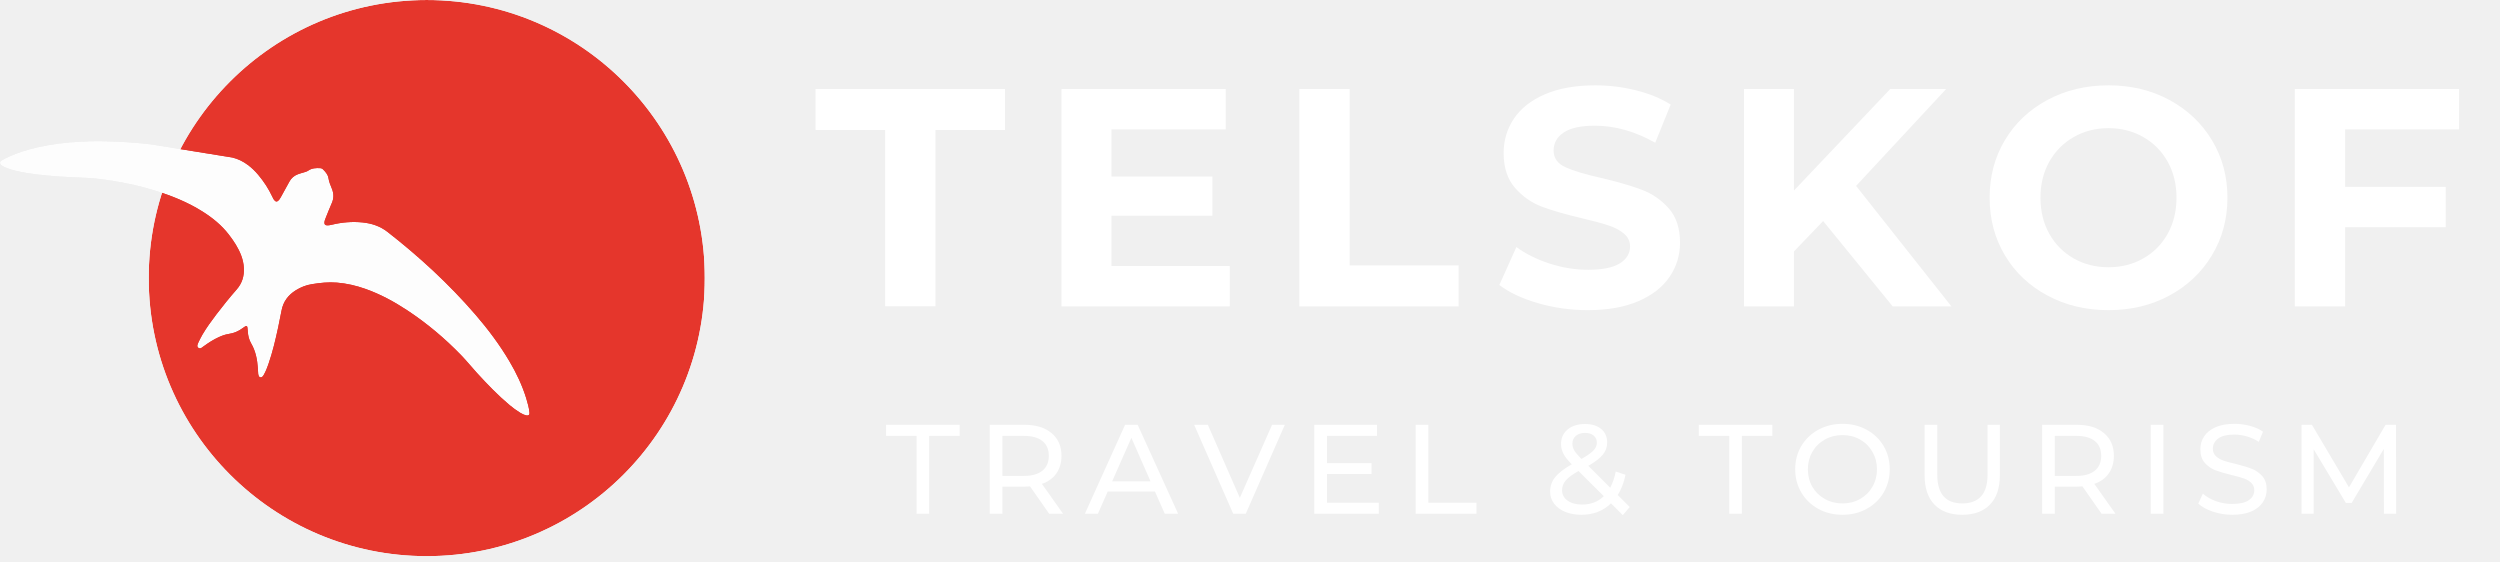
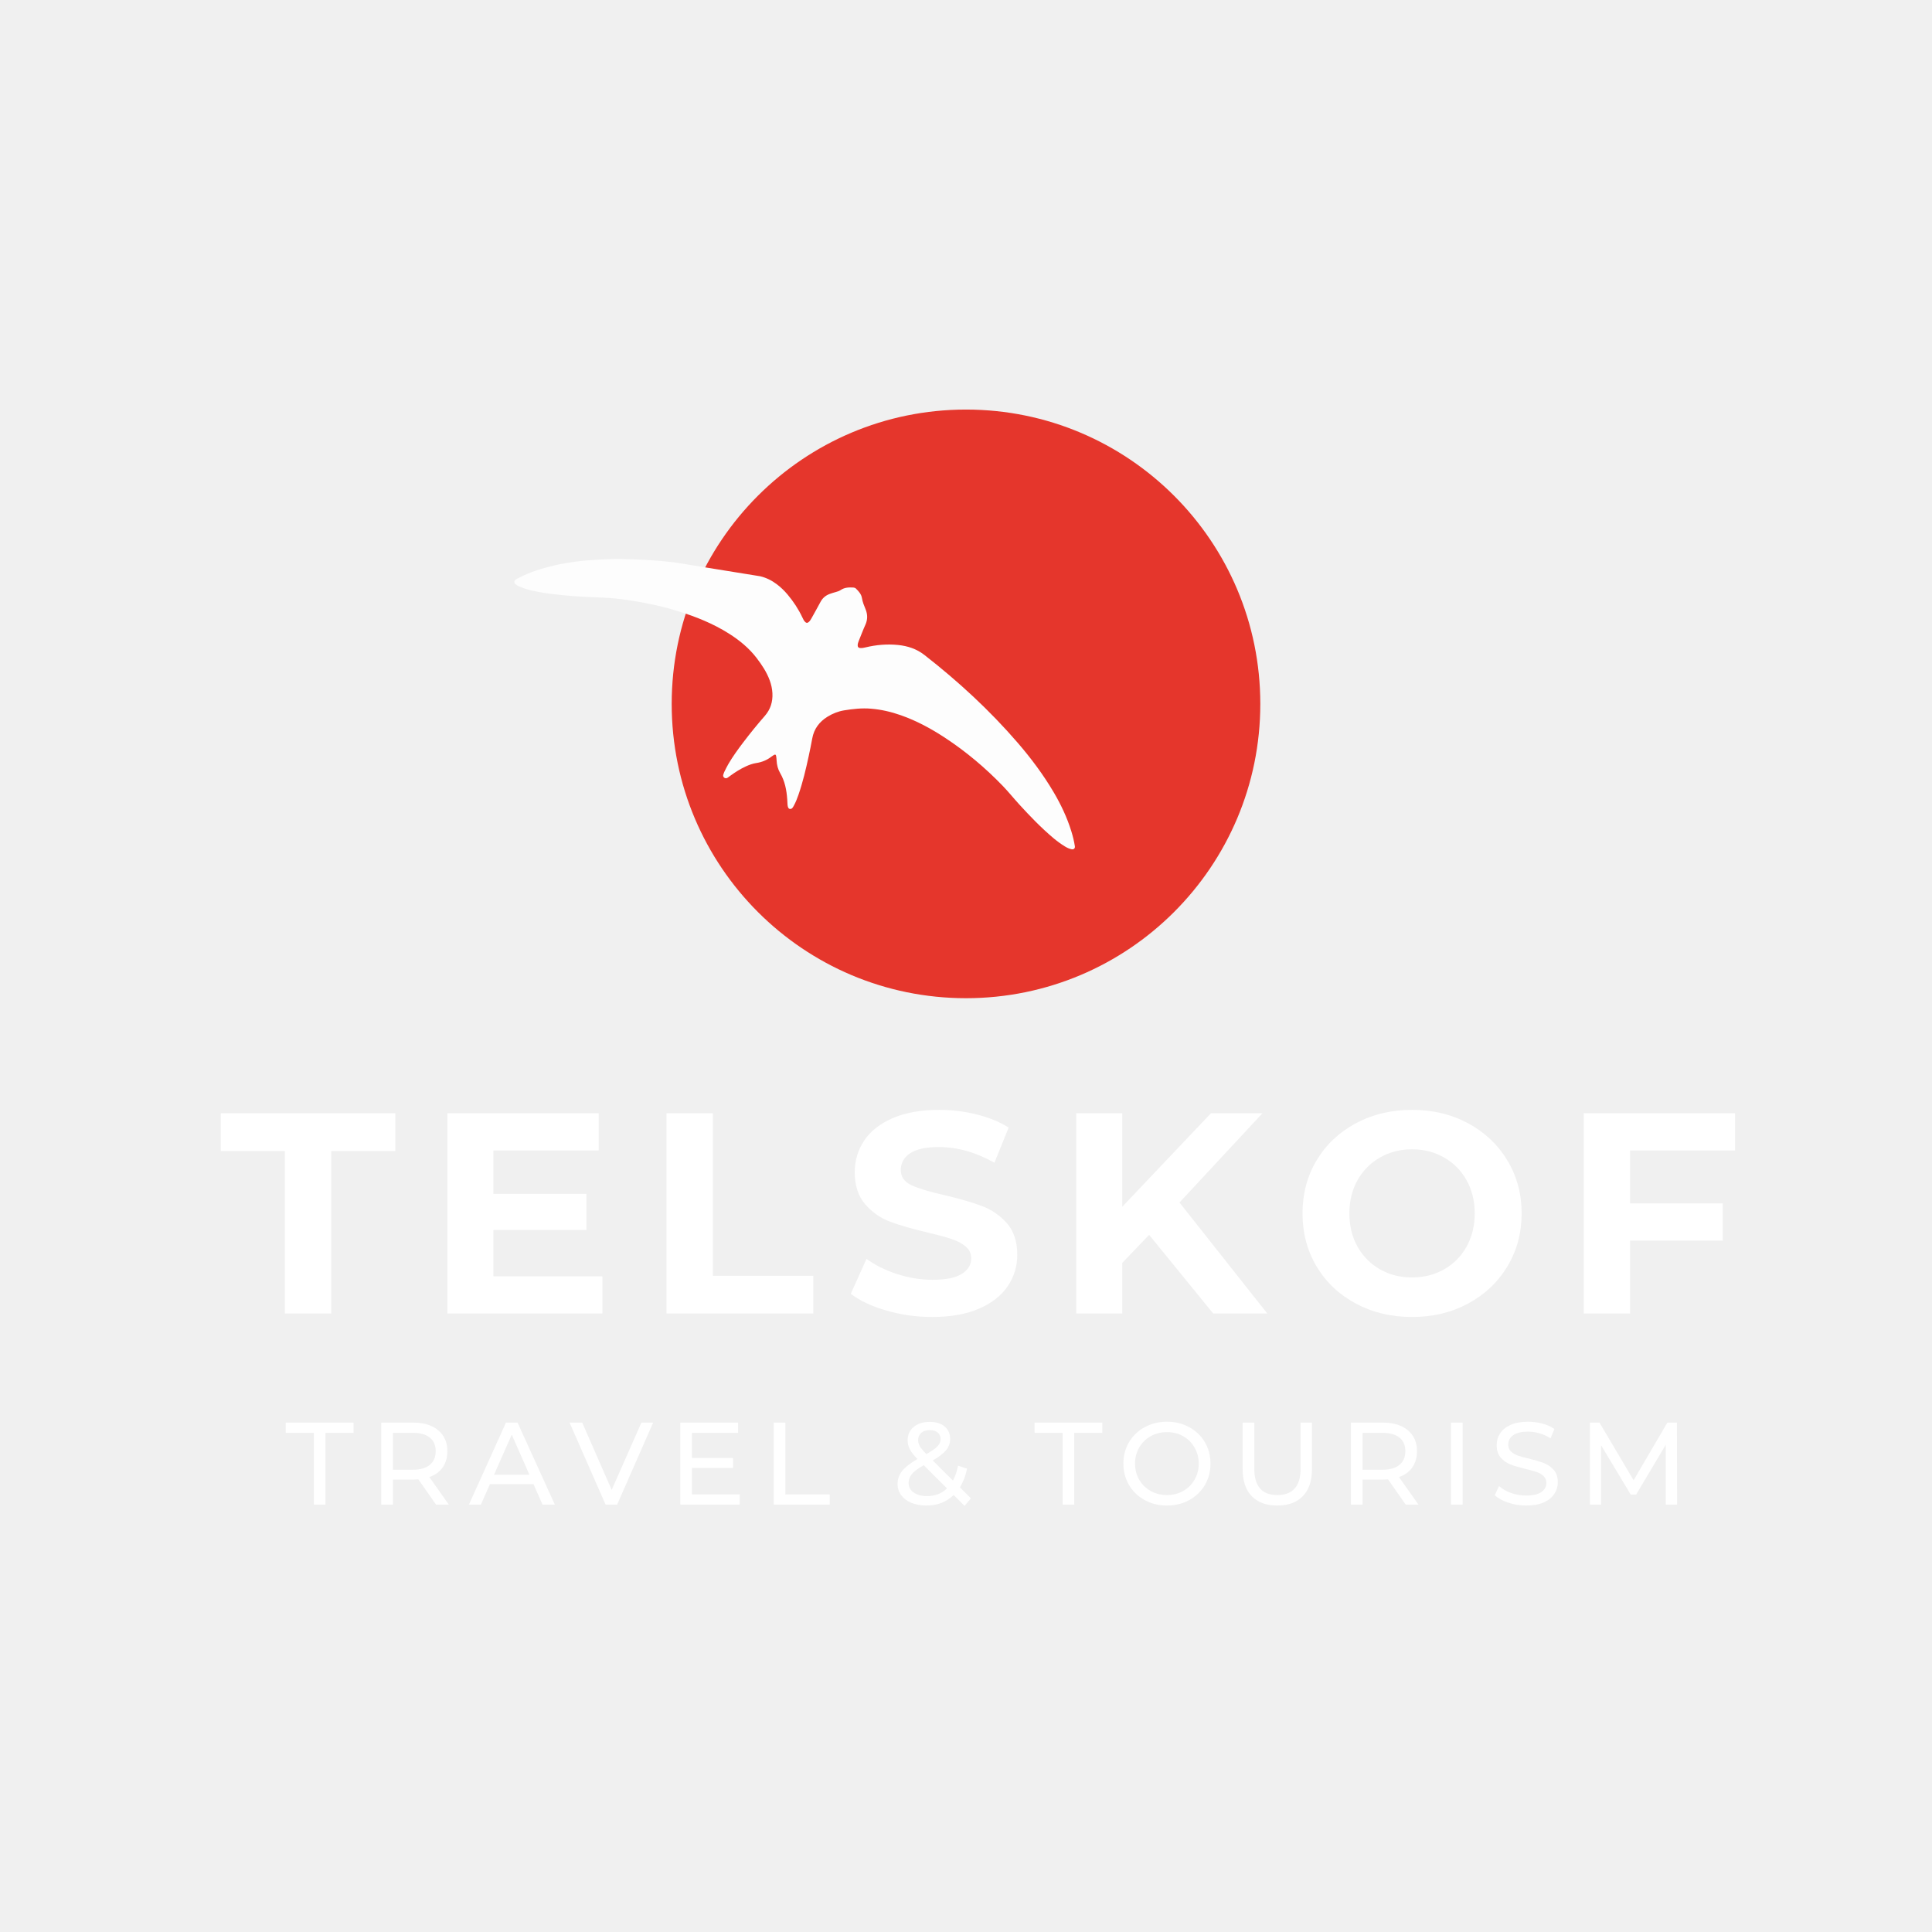
- <svg xmlns="http://www.w3.org/2000/svg" width="472" height="106" viewBox="0 0 472 106" fill="none">
-   <mask id="mask0_413_156" style="mask-type:luminance" maskUnits="userSpaceOnUse" x="27" y="0" width="107" height="106">
-     <path d="M27.76 0H133.078V105.232H27.76V0Z" fill="white" />
-   </mask>
-   <g mask="url(#mask0_413_156)">
-     <mask id="mask1_413_156" style="mask-type:luminance" maskUnits="userSpaceOnUse" x="28" y="0" width="106" height="106">
-       <path d="M28.076 52.505C28.076 81.496 51.579 105.002 80.574 105.002C109.565 105.002 133.071 81.496 133.071 52.505C133.071 23.509 109.565 0.003 80.574 0.003C51.579 0.003 28.076 23.509 28.076 52.505Z" fill="white" />
-     </mask>
-     <g mask="url(#mask1_413_156)">
-       <mask id="mask2_413_156" style="mask-type:luminance" maskUnits="userSpaceOnUse" x="27" y="-1" width="107" height="107">
-         <path d="M133.416 -0.453H27.731V105.232H133.416V-0.453Z" fill="white" />
-       </mask>
-       <g mask="url(#mask2_413_156)">
-         <mask id="mask3_413_156" style="mask-type:luminance" maskUnits="userSpaceOnUse" x="28" y="0" width="106" height="106">
-           <path d="M28.026 0H133.078V105.16H28.026V0Z" fill="white" />
-         </mask>
-         <g mask="url(#mask3_413_156)">
-           <mask id="mask4_413_156" style="mask-type:luminance" maskUnits="userSpaceOnUse" x="28" y="0" width="106" height="106">
-             <path d="M28.076 52.505C28.076 81.496 51.579 105.002 80.574 105.002C109.565 105.002 133.071 81.496 133.071 52.505C133.071 23.509 109.565 0.003 80.574 0.003C51.579 0.003 28.076 23.509 28.076 52.505Z" fill="white" />
-           </mask>
-           <g mask="url(#mask4_413_156)">
-             <path d="M328.702 -148.87H-167.555V347.387H328.702V-148.87Z" fill="#E5362C" />
+ <svg xmlns="http://www.w3.org/2000/svg" width="500" zoomAndPan="magnify" viewBox="0 0 375 375" height="500" preserveAspectRatio="xMidYMid meet" version="1.0">
+   <defs>
+     <g />
+     <clipPath id="a34ee2afa6">
+       <path d="M 130.031 79.492 L 244.633 79.492 L 244.633 194 L 130.031 194 Z M 130.031 79.492 " clip-rule="nonzero" />
+     </clipPath>
+     <clipPath id="bc07b80a83">
+       <path d="M 130.375 136.625 C 130.375 168.172 155.949 193.75 187.5 193.75 C 219.047 193.75 244.625 168.172 244.625 136.625 C 244.625 105.074 219.047 79.496 187.5 79.496 C 155.949 79.496 130.375 105.074 130.375 136.625 " clip-rule="nonzero" />
+     </clipPath>
+     <clipPath id="e881c5d07a">
+       <path d="M 0.32 0.492 L 114.633 0.492 L 114.633 114.922 L 0.32 114.922 Z M 0.32 0.492 " clip-rule="nonzero" />
+     </clipPath>
+     <clipPath id="f8e7dbb135">
+       <path d="M 0.375 57.625 C 0.375 89.172 25.949 114.75 57.5 114.75 C 89.047 114.75 114.625 89.172 114.625 57.625 C 114.625 26.074 89.047 0.496 57.5 0.496 C 25.949 0.496 0.375 26.074 0.375 57.625 " clip-rule="nonzero" />
+     </clipPath>
+     <clipPath id="d1e664bf66">
+       <rect x="0" width="115" y="0" height="115" />
+     </clipPath>
+     <clipPath id="a13e47f033">
+       <path d="M 99.824 108.363 L 208.652 108.363 L 208.652 165 L 99.824 165 Z M 99.824 108.363 " clip-rule="nonzero" />
+     </clipPath>
+     <clipPath id="4d7a3761c0">
+       <path d="M 130.75 109.137 C 127.344 108.73 123.922 108.562 120.492 108.5 C 119.086 108.473 117.68 108.551 116.27 108.613 C 113.363 108.75 110.48 109.102 107.633 109.742 C 105.27 110.277 102.969 111.004 100.805 112.105 C 100.562 112.23 100.312 112.352 100.086 112.508 C 99.762 112.723 99.738 113.109 100.035 113.363 C 100.238 113.543 100.477 113.695 100.727 113.805 C 101.172 114 101.629 114.172 102.098 114.316 C 103.566 114.754 105.074 115.012 106.594 115.219 C 109.656 115.633 112.742 115.84 115.836 115.945 C 117.457 116.004 119.074 116.102 120.684 116.312 C 123.723 116.699 126.727 117.27 129.684 118.059 C 130.211 118.199 131.383 118.57 131.465 118.59 C 131.523 118.602 131.582 118.625 131.637 118.641 C 135.074 119.695 138.383 121.027 141.434 122.949 C 143.496 124.246 145.367 125.77 146.855 127.711 C 147.879 129.047 148.809 130.449 149.398 132.047 C 149.695 132.859 149.883 133.688 149.926 134.551 C 150.012 136.219 149.555 137.691 148.449 138.957 C 146.996 140.613 145.609 142.328 144.273 144.086 C 143.254 145.426 142.266 146.785 141.41 148.238 C 141.117 148.738 140.863 149.266 140.605 149.785 C 140.512 149.977 140.445 150.184 140.383 150.387 C 140.316 150.613 140.395 150.816 140.582 150.953 C 140.77 151.09 140.992 151.09 141.188 150.977 C 141.375 150.867 141.535 150.727 141.711 150.602 C 142.676 149.898 143.684 149.254 144.77 148.758 C 145.41 148.461 146.07 148.219 146.77 148.109 C 147.852 147.949 148.832 147.555 149.699 146.887 C 149.848 146.773 150 146.672 150.156 146.574 C 150.457 146.387 150.609 146.449 150.656 146.789 C 150.699 147.059 150.727 147.336 150.738 147.605 C 150.781 148.477 150.992 149.309 151.43 150.059 C 152.352 151.633 152.676 153.363 152.801 155.148 C 152.828 155.516 152.828 155.883 152.863 156.25 C 152.879 156.426 152.926 156.609 153 156.773 C 153.125 157.047 153.469 157.098 153.699 156.914 C 153.875 156.773 153.973 156.582 154.074 156.395 C 154.441 155.723 154.727 155.016 154.973 154.289 C 155.828 151.828 156.422 149.297 156.969 146.758 C 157.215 145.621 157.445 144.48 157.656 143.34 C 157.992 141.473 159.027 140.102 160.613 139.117 C 161.609 138.5 162.699 138.066 163.852 137.879 C 165.57 137.598 167.305 137.406 169.059 137.555 C 171.059 137.719 172.984 138.168 174.867 138.832 C 177.918 139.906 180.738 141.434 183.43 143.203 C 187.508 145.887 191.23 149.012 194.617 152.523 C 195.723 153.668 196.719 154.914 197.793 156.09 C 199.918 158.418 202.102 160.691 204.523 162.723 C 205.203 163.289 205.922 163.816 206.68 164.281 C 207.098 164.539 207.539 164.75 208.023 164.844 C 208.406 164.918 208.695 164.652 208.633 164.262 C 208.48 163.266 208.234 162.285 207.934 161.316 C 207.105 158.645 205.914 156.137 204.492 153.73 C 202.48 150.324 200.117 147.168 197.535 144.172 C 192.098 137.871 186.008 132.262 179.449 127.145 C 177.918 125.945 176.18 125.379 174.293 125.188 C 172.172 124.977 170.074 125.156 168.008 125.656 C 167.652 125.742 167.289 125.816 166.922 125.777 C 166.633 125.746 166.484 125.582 166.477 125.297 C 166.469 124.984 166.562 124.699 166.68 124.41 C 167.113 123.363 167.5 122.297 167.969 121.27 C 168.43 120.254 168.418 119.262 168.004 118.25 C 167.715 117.543 167.422 116.848 167.301 116.074 C 167.18 115.324 166.668 114.766 166.141 114.246 C 166.008 114.113 165.828 114.055 165.641 114.039 C 164.777 113.992 163.922 114.012 163.168 114.531 C 162.887 114.723 162.562 114.816 162.238 114.91 C 161.828 115.027 161.41 115.141 161.016 115.293 C 160.242 115.586 159.656 116.086 159.262 116.828 C 158.688 117.91 158.082 118.977 157.492 120.043 C 157.324 120.344 157.152 120.625 156.859 120.816 C 156.68 120.93 156.516 120.91 156.355 120.785 C 156.055 120.547 155.91 120.203 155.754 119.871 C 154.992 118.254 154.023 116.773 152.875 115.406 C 152.242 114.656 151.539 113.973 150.758 113.387 C 149.789 112.66 148.738 112.137 147.555 111.852 " clip-rule="nonzero" />
+     </clipPath>
+     <clipPath id="86f879ec3a">
+       <path d="M 0.824 0.363 L 109.652 0.363 L 109.652 57 L 0.824 57 Z M 0.824 0.363 " clip-rule="nonzero" />
+     </clipPath>
+     <clipPath id="d1566d809e">
+       <path d="M 31.75 1.137 C 28.344 0.73 24.922 0.562 21.492 0.5 C 20.086 0.473 18.68 0.551 17.27 0.613 C 14.363 0.75 11.48 1.102 8.633 1.742 C 6.27 2.277 3.969 3.004 1.805 4.105 C 1.562 4.23 1.312 4.352 1.086 4.508 C 0.762 4.723 0.738 5.109 1.035 5.363 C 1.238 5.543 1.477 5.695 1.727 5.805 C 2.172 6 2.629 6.172 3.098 6.316 C 4.566 6.754 6.074 7.012 7.594 7.219 C 10.656 7.633 13.742 7.84 16.836 7.945 C 18.457 8.004 20.074 8.102 21.684 8.312 C 24.723 8.699 27.727 9.27 30.684 10.059 C 31.211 10.199 32.383 10.57 32.465 10.59 C 32.523 10.602 32.582 10.625 32.637 10.641 C 36.074 11.695 39.383 13.027 42.434 14.949 C 44.496 16.246 46.367 17.77 47.855 19.711 C 48.879 21.047 49.809 22.449 50.398 24.047 C 50.695 24.859 50.883 25.688 50.926 26.551 C 51.012 28.219 50.555 29.691 49.449 30.957 C 47.996 32.613 46.609 34.328 45.273 36.086 C 44.254 37.426 43.266 38.785 42.41 40.238 C 42.117 40.738 41.863 41.266 41.605 41.785 C 41.512 41.977 41.445 42.184 41.383 42.387 C 41.316 42.613 41.395 42.816 41.582 42.953 C 41.77 43.09 41.992 43.09 42.188 42.977 C 42.375 42.867 42.535 42.727 42.711 42.602 C 43.676 41.898 44.684 41.254 45.77 40.758 C 46.41 40.461 47.07 40.219 47.77 40.109 C 48.852 39.949 49.832 39.555 50.699 38.887 C 50.848 38.773 51 38.672 51.156 38.574 C 51.457 38.387 51.609 38.449 51.656 38.789 C 51.699 39.059 51.727 39.336 51.738 39.605 C 51.781 40.477 51.992 41.309 52.43 42.059 C 53.352 43.633 53.676 45.363 53.801 47.148 C 53.828 47.516 53.828 47.883 53.863 48.25 C 53.879 48.426 53.926 48.609 54 48.773 C 54.125 49.047 54.469 49.098 54.699 48.914 C 54.875 48.773 54.973 48.582 55.074 48.395 C 55.441 47.723 55.727 47.016 55.973 46.289 C 56.828 43.828 57.422 41.297 57.969 38.758 C 58.215 37.621 58.445 36.48 58.656 35.34 C 58.992 33.473 60.027 32.102 61.613 31.117 C 62.609 30.5 63.699 30.066 64.852 29.879 C 66.57 29.598 68.305 29.406 70.059 29.555 C 72.059 29.719 73.984 30.168 75.867 30.832 C 78.918 31.906 81.738 33.434 84.43 35.203 C 88.508 37.887 92.23 41.012 95.617 44.523 C 96.723 45.668 97.719 46.914 98.793 48.09 C 100.918 50.418 103.102 52.691 105.523 54.723 C 106.203 55.289 106.922 55.816 107.68 56.281 C 108.098 56.539 108.539 56.75 109.023 56.844 C 109.406 56.918 109.695 56.652 109.633 56.262 C 109.48 55.266 109.234 54.285 108.934 53.316 C 108.105 50.645 106.914 48.137 105.492 45.73 C 103.48 42.324 101.117 39.168 98.535 36.172 C 93.098 29.871 87.008 24.262 80.449 19.145 C 78.918 17.945 77.18 17.379 75.293 17.188 C 73.172 16.977 71.074 17.156 69.008 17.656 C 68.652 17.742 68.289 17.816 67.922 17.777 C 67.633 17.746 67.484 17.582 67.477 17.297 C 67.469 16.984 67.562 16.699 67.68 16.41 C 68.113 15.363 68.5 14.297 68.969 13.27 C 69.43 12.254 69.418 11.262 69.004 10.25 C 68.715 9.543 68.422 8.848 68.301 8.074 C 68.18 7.324 67.668 6.766 67.141 6.246 C 67.008 6.113 66.828 6.055 66.641 6.039 C 65.777 5.992 64.922 6.012 64.168 6.531 C 63.887 6.723 63.562 6.816 63.238 6.91 C 62.828 7.027 62.41 7.141 62.016 7.293 C 61.242 7.586 60.656 8.086 60.262 8.828 C 59.688 9.91 59.082 10.977 58.492 12.043 C 58.324 12.344 58.152 12.625 57.859 12.816 C 57.68 12.93 57.516 12.91 57.355 12.785 C 57.055 12.547 56.91 12.203 56.754 11.871 C 55.992 10.254 55.023 8.773 53.875 7.406 C 53.242 6.656 52.539 5.973 51.758 5.387 C 50.789 4.66 49.738 4.137 48.555 3.852 " clip-rule="nonzero" />
+     </clipPath>
+     <clipPath id="9b6232125f">
+       <rect x="0" width="110" y="0" height="57" />
+     </clipPath>
+     <clipPath id="342ccca973">
+       <path d="M 0.48 15 L 35 15 L 35 54 L 0.48 54 Z M 0.48 15 " clip-rule="nonzero" />
+     </clipPath>
+     <clipPath id="a30c4c23c5">
+       <rect x="0" width="302" y="0" height="98" />
+     </clipPath>
+   </defs>
+   <g clip-path="url(#a34ee2afa6)">
+     <g clip-path="url(#bc07b80a83)">
+       <g transform="matrix(1, 0, 0, 1, 130, 79)">
+         <g clip-path="url(#d1e664bf66)">
+           <g clip-path="url(#e881c5d07a)">
+             <g clip-path="url(#f8e7dbb135)">
+               <rect x="-212.5" width="540" fill="#e5362c" height="540" y="-161.5" fill-opacity="1" />
+             </g>
          </g>
        </g>
      </g>
    </g>
  </g>
-   <mask id="mask5_413_156" style="mask-type:luminance" maskUnits="userSpaceOnUse" x="0" y="26" width="101" height="53">
-     <path d="M0 26.532H100.012V78.581H0V26.532Z" fill="white" />
-   </mask>
-   <g mask="url(#mask5_413_156)">
-     <mask id="mask6_413_156" style="mask-type:luminance" maskUnits="userSpaceOnUse" x="0" y="26" width="101" height="53">
-       <path d="M28.421 27.243C25.29 26.87 22.145 26.715 18.994 26.658C17.701 26.633 16.409 26.705 15.113 26.762C12.442 26.888 9.793 27.211 7.176 27.8C5.004 28.291 2.89 28.959 0.901 29.971C0.678 30.086 0.449 30.198 0.24 30.341C-0.057 30.539 -0.079 30.894 0.194 31.127C0.38 31.292 0.599 31.433 0.829 31.533C1.238 31.712 1.658 31.87 2.089 32.003C3.439 32.405 4.825 32.642 6.221 32.833C9.036 33.213 11.871 33.403 14.715 33.5C16.204 33.554 17.691 33.644 19.17 33.838C21.962 34.193 24.723 34.717 27.441 35.442C27.925 35.572 29.002 35.913 29.078 35.931C29.131 35.941 29.185 35.963 29.235 35.977C32.395 36.946 35.435 38.17 38.239 39.937C40.134 41.129 41.854 42.529 43.221 44.313C44.162 45.54 45.016 46.829 45.558 48.297C45.831 49.044 46.004 49.805 46.043 50.599C46.122 52.131 45.702 53.485 44.686 54.648C43.351 56.17 42.076 57.746 40.849 59.361C39.911 60.593 39.003 61.842 38.217 63.177C37.948 63.637 37.715 64.121 37.478 64.599C37.392 64.775 37.331 64.965 37.273 65.152C37.212 65.36 37.284 65.546 37.456 65.672C37.628 65.798 37.833 65.798 38.013 65.694C38.185 65.593 38.332 65.464 38.494 65.349C39.38 64.703 40.306 64.111 41.304 63.655C41.893 63.382 42.5 63.159 43.142 63.059C44.137 62.912 45.038 62.549 45.835 61.935C45.971 61.831 46.111 61.738 46.255 61.648C46.531 61.476 46.671 61.533 46.714 61.845C46.754 62.093 46.779 62.348 46.79 62.596C46.829 63.396 47.023 64.161 47.425 64.85C48.272 66.297 48.57 67.887 48.685 69.528C48.71 69.865 48.71 70.203 48.742 70.54C48.757 70.701 48.8 70.87 48.868 71.021C48.983 71.272 49.299 71.319 49.511 71.15C49.672 71.021 49.762 70.845 49.855 70.673C50.193 70.055 50.455 69.406 50.681 68.738C51.467 66.476 52.013 64.15 52.515 61.817C52.742 60.772 52.953 59.724 53.147 58.676C53.456 56.96 54.407 55.7 55.865 54.795C56.78 54.228 57.782 53.829 58.841 53.657C60.42 53.399 62.014 53.223 63.626 53.359C65.464 53.51 67.234 53.923 68.964 54.533C71.768 55.52 74.359 56.924 76.833 58.55C80.581 61.016 84.002 63.888 87.114 67.115C88.13 68.167 89.045 69.312 90.033 70.393C91.986 72.532 93.992 74.622 96.218 76.488C96.843 77.009 97.503 77.493 98.199 77.921C98.584 78.157 98.989 78.351 99.434 78.438C99.786 78.506 100.052 78.262 99.994 77.903C99.854 76.987 99.628 76.086 99.352 75.196C98.591 72.74 97.496 70.436 96.189 68.225C94.34 65.094 92.168 62.194 89.796 59.44C84.799 53.65 79.202 48.495 73.175 43.792C71.768 42.69 70.17 42.17 68.436 41.994C66.487 41.8 64.559 41.965 62.66 42.425C62.334 42.504 62 42.572 61.662 42.536C61.397 42.507 61.26 42.356 61.253 42.094C61.246 41.807 61.332 41.545 61.44 41.279C61.838 40.317 62.194 39.337 62.624 38.393C63.048 37.46 63.037 36.548 62.657 35.618C62.391 34.968 62.122 34.329 62.011 33.619C61.899 32.929 61.429 32.416 60.944 31.939C60.822 31.817 60.657 31.763 60.485 31.748C59.691 31.705 58.905 31.723 58.212 32.201C57.954 32.377 57.656 32.463 57.358 32.549C56.981 32.657 56.597 32.761 56.234 32.901C55.524 33.17 54.985 33.629 54.623 34.312C54.095 35.306 53.538 36.286 52.996 37.266C52.842 37.542 52.684 37.801 52.415 37.977C52.25 38.081 52.099 38.063 51.952 37.948C51.675 37.729 51.543 37.413 51.399 37.108C50.699 35.622 49.809 34.261 48.753 33.005C48.172 32.316 47.526 31.687 46.808 31.149C45.917 30.481 44.952 30 43.864 29.738" fill="white" />
-     </mask>
-     <g mask="url(#mask6_413_156)">
-       <mask id="mask7_413_156" style="mask-type:luminance" maskUnits="userSpaceOnUse" x="-1" y="26" width="102" height="53">
-         <path d="M100.332 26.198H-0.757V78.581H100.332V26.198Z" fill="white" />
-       </mask>
-       <g mask="url(#mask7_413_156)">
-         <mask id="mask8_413_156" style="mask-type:luminance" maskUnits="userSpaceOnUse" x="0" y="26" width="101" height="53">
-           <path d="M0 26.532H100.012V78.581H0V26.532Z" fill="white" />
-         </mask>
-         <g mask="url(#mask8_413_156)">
-           <mask id="mask9_413_156" style="mask-type:luminance" maskUnits="userSpaceOnUse" x="0" y="26" width="101" height="53">
-             <path d="M28.421 27.243C25.29 26.87 22.145 26.715 18.994 26.658C17.701 26.633 16.409 26.705 15.113 26.762C12.442 26.888 9.793 27.211 7.176 27.8C5.004 28.291 2.89 28.959 0.901 29.971C0.678 30.086 0.449 30.198 0.24 30.341C-0.057 30.539 -0.079 30.894 0.194 31.127C0.38 31.292 0.599 31.433 0.829 31.533C1.238 31.712 1.658 31.87 2.089 32.003C3.439 32.405 4.825 32.642 6.221 32.833C9.036 33.213 11.871 33.403 14.715 33.5C16.204 33.554 17.691 33.644 19.17 33.838C21.962 34.193 24.723 34.717 27.441 35.442C27.925 35.572 29.002 35.913 29.078 35.931C29.131 35.941 29.185 35.963 29.235 35.977C32.395 36.946 35.435 38.17 38.239 39.937C40.134 41.129 41.854 42.529 43.221 44.313C44.162 45.54 45.016 46.829 45.558 48.297C45.831 49.044 46.004 49.805 46.043 50.599C46.122 52.131 45.702 53.485 44.686 54.648C43.351 56.17 42.076 57.746 40.849 59.361C39.911 60.593 39.003 61.842 38.217 63.177C37.948 63.637 37.715 64.121 37.478 64.599C37.392 64.775 37.331 64.965 37.273 65.152C37.212 65.36 37.284 65.546 37.456 65.672C37.628 65.798 37.833 65.798 38.013 65.694C38.185 65.593 38.332 65.464 38.494 65.349C39.38 64.703 40.306 64.111 41.304 63.655C41.893 63.382 42.5 63.159 43.142 63.059C44.137 62.912 45.038 62.549 45.835 61.935C45.971 61.831 46.111 61.738 46.255 61.648C46.531 61.476 46.671 61.533 46.714 61.845C46.754 62.093 46.779 62.348 46.79 62.596C46.829 63.396 47.023 64.161 47.425 64.85C48.272 66.297 48.57 67.887 48.685 69.528C48.71 69.865 48.71 70.203 48.742 70.54C48.757 70.701 48.8 70.87 48.868 71.021C48.983 71.272 49.299 71.319 49.511 71.15C49.672 71.021 49.762 70.845 49.855 70.673C50.193 70.055 50.455 69.406 50.681 68.738C51.467 66.476 52.013 64.15 52.515 61.817C52.742 60.772 52.953 59.724 53.147 58.676C53.456 56.96 54.407 55.7 55.865 54.795C56.78 54.228 57.782 53.829 58.841 53.657C60.42 53.399 62.014 53.223 63.626 53.359C65.464 53.51 67.234 53.923 68.964 54.533C71.768 55.52 74.359 56.924 76.833 58.55C80.581 61.016 84.002 63.888 87.114 67.115C88.13 68.167 89.045 69.312 90.033 70.393C91.986 72.532 93.992 74.622 96.218 76.488C96.843 77.009 97.503 77.493 98.199 77.921C98.584 78.157 98.989 78.351 99.434 78.438C99.786 78.506 100.052 78.262 99.994 77.903C99.854 76.987 99.628 76.086 99.352 75.196C98.591 72.74 97.496 70.436 96.189 68.225C94.34 65.094 92.168 62.194 89.796 59.44C84.799 53.65 79.202 48.495 73.175 43.792C71.768 42.69 70.17 42.17 68.436 41.994C66.487 41.8 64.559 41.965 62.66 42.425C62.334 42.504 62 42.572 61.662 42.536C61.397 42.507 61.26 42.356 61.253 42.094C61.246 41.807 61.332 41.545 61.44 41.279C61.838 40.317 62.194 39.337 62.624 38.393C63.048 37.46 63.037 36.548 62.657 35.618C62.391 34.968 62.122 34.329 62.011 33.619C61.899 32.929 61.429 32.416 60.944 31.939C60.822 31.817 60.657 31.763 60.485 31.748C59.691 31.705 58.905 31.723 58.212 32.201C57.954 32.377 57.656 32.463 57.358 32.549C56.981 32.657 56.597 32.761 56.234 32.901C55.524 33.17 54.985 33.629 54.623 34.312C54.095 35.306 53.538 36.286 52.996 37.266C52.842 37.542 52.684 37.801 52.415 37.977C52.25 38.081 52.099 38.063 51.952 37.948C51.675 37.729 51.543 37.413 51.399 37.108C50.699 35.622 49.809 34.261 48.753 33.005C48.172 32.316 47.526 31.687 46.808 31.149C45.917 30.481 44.952 30 43.864 29.738" fill="white" />
-           </mask>
-           <g mask="url(#mask9_413_156)">
-             <path d="M328.702 -148.87H-167.555V347.386H328.702V-148.87Z" fill="#FDFDFD" />
+   <g clip-path="url(#a13e47f033)">
+     <g clip-path="url(#4d7a3761c0)">
+       <g transform="matrix(1, 0, 0, 1, 99, 108)">
+         <g clip-path="url(#9b6232125f)">
+           <g clip-path="url(#86f879ec3a)">
+             <g clip-path="url(#d1566d809e)">
+               <rect x="-181.5" width="540" fill="#fdfdfd" height="540" y="-190.5" fill-opacity="1" />
+             </g>
          </g>
        </g>
      </g>
    </g>
  </g>
-   <mask id="mask10_413_156" style="mask-type:luminance" maskUnits="userSpaceOnUse" x="153" y="0" width="319" height="105">
-     <path d="M471.901 0.886H153.078V104.345H471.901V0.886Z" fill="white" />
-   </mask>
-   <g mask="url(#mask10_413_156)">
-     <mask id="mask11_413_156" style="mask-type:luminance" maskUnits="userSpaceOnUse" x="153" y="16" width="38" height="42">
-       <path d="M153.585 16.722H190.028V57.895H153.585V16.722Z" fill="white" />
-     </mask>
-     <g mask="url(#mask11_413_156)">
-       <path d="M167.109 24.541H153.978V16.805H189.74V24.541H176.61V57.846H167.109V24.541Z" fill="white" />
+   <g transform="matrix(1, 0, 0, 1, 42, 201)">
+     <g clip-path="url(#a30c4c23c5)">
+       <g clip-path="url(#342ccca973)">
+         <g fill="#ffffff" fill-opacity="1">
+           <g transform="translate(0.633875, 53.95361)">
+             <g>
+               <path d="M 12.656 -31.547 L 0.219 -31.547 L 0.219 -38.875 L 34.094 -38.875 L 34.094 -31.547 L 21.656 -31.547 L 21.656 0 L 12.656 0 Z M 12.656 -31.547 " />
+             </g>
+           </g>
+         </g>
+       </g>
+       <g fill="#ffffff" fill-opacity="1">
+         <g transform="translate(40.2263, 53.95361)">
+           <g>
+             <path d="M 34.703 -7.219 L 34.703 0 L 4.609 0 L 4.609 -38.875 L 33.984 -38.875 L 33.984 -31.656 L 13.547 -31.656 L 13.547 -23.219 L 31.594 -23.219 L 31.594 -16.219 L 13.547 -16.219 L 13.547 -7.219 Z M 34.703 -7.219 " />
+           </g>
+         </g>
+       </g>
+       <g fill="#ffffff" fill-opacity="1">
+         <g transform="translate(82.76175, 53.95361)">
+           <g>
+             <path d="M 4.609 -38.875 L 13.609 -38.875 L 13.609 -7.328 L 33.094 -7.328 L 33.094 0 L 4.609 0 Z M 4.609 -38.875 " />
+           </g>
+         </g>
+       </g>
+       <g fill="#ffffff" fill-opacity="1">
+         <g transform="translate(121.5768, 53.95361)">
+           <g>
+             <path d="M 17.375 0.672 C 14.301 0.672 11.332 0.254 8.469 -0.578 C 5.602 -1.41 3.301 -2.492 1.562 -3.828 L 4.609 -10.609 C 6.273 -9.391 8.254 -8.406 10.547 -7.656 C 12.848 -6.914 15.145 -6.547 17.438 -6.547 C 19.988 -6.547 21.875 -6.926 23.094 -7.688 C 24.32 -8.445 24.938 -9.457 24.938 -10.719 C 24.938 -11.645 24.57 -12.41 23.844 -13.016 C 23.125 -13.629 22.195 -14.117 21.062 -14.484 C 19.938 -14.859 18.414 -15.27 16.5 -15.719 C 13.531 -16.414 11.102 -17.113 9.219 -17.812 C 7.332 -18.52 5.711 -19.648 4.359 -21.203 C 3.004 -22.766 2.328 -24.844 2.328 -27.438 C 2.328 -29.688 2.938 -31.727 4.156 -33.562 C 5.383 -35.395 7.227 -36.848 9.688 -37.922 C 12.156 -38.992 15.164 -39.531 18.719 -39.531 C 21.195 -39.531 23.617 -39.234 25.984 -38.641 C 28.359 -38.055 30.43 -37.207 32.203 -36.094 L 29.438 -29.266 C 25.844 -31.297 22.25 -32.312 18.656 -32.312 C 16.133 -32.312 14.27 -31.906 13.062 -31.094 C 11.863 -30.281 11.266 -29.207 11.266 -27.875 C 11.266 -26.539 11.957 -25.551 13.344 -24.906 C 14.738 -24.258 16.863 -23.617 19.719 -22.984 C 22.676 -22.285 25.098 -21.582 26.984 -20.875 C 28.867 -20.176 30.488 -19.066 31.844 -17.547 C 33.195 -16.023 33.875 -13.973 33.875 -11.391 C 33.875 -9.16 33.254 -7.129 32.016 -5.297 C 30.773 -3.461 28.914 -2.008 26.438 -0.938 C 23.957 0.133 20.938 0.672 17.375 0.672 Z M 17.375 0.672 " />
+           </g>
+         </g>
+       </g>
+       <g fill="#ffffff" fill-opacity="1">
+         <g transform="translate(162.2798, 53.95361)">
+           <g>
+             <path d="M 18.766 -15.266 L 13.547 -9.828 L 13.547 0 L 4.609 0 L 4.609 -38.875 L 13.547 -38.875 L 13.547 -20.719 L 30.766 -38.875 L 40.766 -38.875 L 24.656 -21.547 L 41.703 0 L 31.203 0 Z M 18.766 -15.266 " />
+           </g>
+         </g>
+       </g>
+       <g fill="#ffffff" fill-opacity="1">
+         <g transform="translate(208.6467, 53.95361)">
+           <g>
+             <path d="M 23.438 0.672 C 19.395 0.672 15.754 -0.195 12.516 -1.938 C 9.273 -3.676 6.738 -6.07 4.906 -9.125 C 3.082 -12.188 2.172 -15.625 2.172 -19.438 C 2.172 -23.25 3.082 -26.68 4.906 -29.734 C 6.738 -32.785 9.273 -35.18 12.516 -36.922 C 15.754 -38.66 19.395 -39.531 23.438 -39.531 C 27.469 -39.531 31.094 -38.66 34.312 -36.922 C 37.539 -35.18 40.078 -32.785 41.922 -29.734 C 43.773 -26.68 44.703 -23.25 44.703 -19.438 C 44.703 -15.625 43.773 -12.188 41.922 -9.125 C 40.078 -6.07 37.539 -3.676 34.312 -1.938 C 31.094 -0.195 27.469 0.672 23.438 0.672 Z M 23.438 -7 C 25.727 -7 27.801 -7.523 29.656 -8.578 C 31.508 -9.629 32.961 -11.098 34.016 -12.984 C 35.066 -14.879 35.594 -17.031 35.594 -19.438 C 35.594 -21.844 35.066 -23.988 34.016 -25.875 C 32.961 -27.758 31.508 -29.227 29.656 -30.281 C 27.801 -31.344 25.727 -31.875 23.438 -31.875 C 21.133 -31.875 19.055 -31.344 17.203 -30.281 C 15.359 -29.227 13.906 -27.758 12.844 -25.875 C 11.789 -23.988 11.266 -21.844 11.266 -19.438 C 11.266 -17.031 11.789 -14.879 12.844 -12.984 C 13.906 -11.098 15.359 -9.629 17.203 -8.578 C 19.055 -7.523 21.133 -7 23.438 -7 Z M 23.438 -7 " />
+           </g>
+         </g>
+       </g>
+       <g fill="#ffffff" fill-opacity="1">
+         <g transform="translate(260.7886, 53.95361)">
+           <g>
+             <path d="M 13.609 -31.656 L 13.609 -21.375 L 31.594 -21.375 L 31.594 -14.156 L 13.609 -14.156 L 13.609 0 L 4.609 0 L 4.609 -38.875 L 33.984 -38.875 L 33.984 -31.656 Z M 13.609 -31.656 " />
+           </g>
+         </g>
+       </g>
+       <g fill="#ffffff" fill-opacity="1">
+         <g transform="translate(13.37029, 91.03536)">
+           <g>
+             <path d="M 5.547 -13.922 L 0.094 -13.922 L 0.094 -15.906 L 13.25 -15.906 L 13.25 -13.922 L 7.797 -13.922 L 7.797 0 L 5.547 0 Z M 5.547 -13.922 " />
+           </g>
+         </g>
+       </g>
+       <g fill="#ffffff" fill-opacity="1">
+         <g transform="translate(29.61278, 91.03536)">
+           <g>
+             <path d="M 13.016 0 L 9.594 -4.891 C 9.164 -4.859 8.832 -4.844 8.594 -4.844 L 4.656 -4.844 L 4.656 0 L 2.391 0 L 2.391 -15.906 L 8.594 -15.906 C 10.645 -15.906 12.258 -15.41 13.438 -14.422 C 14.625 -13.441 15.219 -12.086 15.219 -10.359 C 15.219 -9.129 14.914 -8.082 14.312 -7.219 C 13.707 -6.352 12.844 -5.727 11.719 -5.344 L 15.5 0 Z M 8.516 -6.766 C 9.953 -6.766 11.051 -7.078 11.812 -7.703 C 12.57 -8.328 12.953 -9.211 12.953 -10.359 C 12.953 -11.516 12.57 -12.395 11.812 -13 C 11.051 -13.613 9.953 -13.922 8.516 -13.922 L 4.656 -13.922 L 4.656 -6.766 Z M 8.516 -6.766 " />
+           </g>
+         </g>
+       </g>
+       <g fill="#ffffff" fill-opacity="1">
+         <g transform="translate(49.03561, 91.03536)">
+           <g>
+             <path d="M 12.516 -3.969 L 4.062 -3.969 L 2.312 0 L -0.016 0 L 7.172 -15.906 L 9.422 -15.906 L 16.656 0 L 14.266 0 Z M 11.719 -5.797 L 8.297 -13.578 L 4.859 -5.797 Z M 11.719 -5.797 " />
+           </g>
+         </g>
+       </g>
+       <g fill="#ffffff" fill-opacity="1">
+         <g transform="translate(68.57204, 91.03536)">
+           <g>
+             <path d="M 16.203 -15.906 L 9.219 0 L 6.969 0 L -0.016 -15.906 L 2.438 -15.906 L 8.156 -2.844 L 13.922 -15.906 Z M 16.203 -15.906 " />
+           </g>
+         </g>
+       </g>
+       <g fill="#ffffff" fill-opacity="1">
+         <g transform="translate(87.65412, 91.03536)">
+           <g>
+             <path d="M 13.922 -1.969 L 13.922 0 L 2.391 0 L 2.391 -15.906 L 13.609 -15.906 L 13.609 -13.922 L 4.656 -13.922 L 4.656 -9.047 L 12.625 -9.047 L 12.625 -7.109 L 4.656 -7.109 L 4.656 -1.969 Z M 13.922 -1.969 " />
+           </g>
+         </g>
+       </g>
+       <g fill="#ffffff" fill-opacity="1">
+         <g transform="translate(105.7821, 91.03536)">
+           <g>
+             <path d="M 2.391 -15.906 L 4.656 -15.906 L 4.656 -1.969 L 13.266 -1.969 L 13.266 0 L 2.391 0 Z M 2.391 -15.906 " />
+           </g>
+         </g>
+       </g>
+       <g fill="#ffffff" fill-opacity="1">
+         <g transform="translate(122.1836, 91.03536)">
+           <g />
+         </g>
+       </g>
+       <g fill="#ffffff" fill-opacity="1">
+         <g transform="translate(131.2022, 91.03536)">
+           <g>
+             <path d="M 14.016 0.25 L 11.906 -1.859 C 10.5 -0.492 8.727 0.188 6.594 0.188 C 5.531 0.188 4.57 0.016 3.719 -0.328 C 2.875 -0.68 2.211 -1.172 1.734 -1.797 C 1.254 -2.43 1.016 -3.148 1.016 -3.953 C 1.016 -4.922 1.312 -5.781 1.906 -6.531 C 2.508 -7.281 3.504 -8.051 4.891 -8.844 C 4.191 -9.531 3.695 -10.156 3.406 -10.719 C 3.113 -11.281 2.969 -11.863 2.969 -12.469 C 2.969 -13.539 3.359 -14.406 4.141 -15.062 C 4.922 -15.719 5.961 -16.047 7.266 -16.047 C 8.484 -16.047 9.445 -15.75 10.156 -15.156 C 10.863 -14.562 11.219 -13.75 11.219 -12.719 C 11.219 -11.914 10.957 -11.195 10.438 -10.562 C 9.914 -9.926 9.051 -9.258 7.844 -8.562 L 11.766 -4.656 C 12.223 -5.52 12.551 -6.484 12.75 -7.547 L 14.5 -6.969 C 14.219 -5.582 13.754 -4.375 13.109 -3.344 L 15.25 -1.203 Z M 7.266 -14.453 C 6.555 -14.453 6 -14.27 5.594 -13.906 C 5.195 -13.551 5 -13.086 5 -12.516 C 5 -12.109 5.109 -11.711 5.328 -11.328 C 5.547 -10.953 5.973 -10.441 6.609 -9.797 C 7.648 -10.379 8.367 -10.883 8.766 -11.312 C 9.172 -11.738 9.375 -12.203 9.375 -12.703 C 9.375 -13.234 9.188 -13.656 8.812 -13.969 C 8.445 -14.289 7.93 -14.453 7.266 -14.453 Z M 6.719 -1.641 C 8.301 -1.641 9.598 -2.141 10.609 -3.141 L 6.094 -7.641 C 5 -7.023 4.234 -6.457 3.797 -5.938 C 3.367 -5.414 3.156 -4.832 3.156 -4.188 C 3.156 -3.426 3.484 -2.812 4.141 -2.344 C 4.805 -1.875 5.664 -1.641 6.719 -1.641 Z M 6.719 -1.641 " />
+           </g>
+         </g>
+       </g>
+       <g fill="#ffffff" fill-opacity="1">
+         <g transform="translate(149.6936, 91.03536)">
+           <g />
+         </g>
+       </g>
+       <g fill="#ffffff" fill-opacity="1">
+         <g transform="translate(158.7122, 91.03536)">
+           <g>
+             <path d="M 5.547 -13.922 L 0.094 -13.922 L 0.094 -15.906 L 13.25 -15.906 L 13.25 -13.922 L 7.797 -13.922 L 7.797 0 L 5.547 0 Z M 5.547 -13.922 " />
+           </g>
+         </g>
+       </g>
+       <g fill="#ffffff" fill-opacity="1">
+         <g transform="translate(174.9547, 91.03536)">
+           <g>
+             <path d="M 9.562 0.188 C 7.957 0.188 6.508 -0.164 5.219 -0.875 C 3.938 -1.582 2.926 -2.555 2.188 -3.797 C 1.457 -5.035 1.094 -6.422 1.094 -7.953 C 1.094 -9.484 1.457 -10.867 2.188 -12.109 C 2.926 -13.348 3.938 -14.316 5.219 -15.016 C 6.508 -15.723 7.957 -16.078 9.562 -16.078 C 11.156 -16.078 12.594 -15.723 13.875 -15.016 C 15.164 -14.316 16.176 -13.348 16.906 -12.109 C 17.633 -10.879 18 -9.492 18 -7.953 C 18 -6.41 17.633 -5.02 16.906 -3.781 C 16.176 -2.551 15.164 -1.582 13.875 -0.875 C 12.594 -0.164 11.156 0.188 9.562 0.188 Z M 9.562 -1.844 C 10.727 -1.844 11.773 -2.109 12.703 -2.641 C 13.641 -3.172 14.375 -3.898 14.906 -4.828 C 15.445 -5.754 15.719 -6.797 15.719 -7.953 C 15.719 -9.098 15.445 -10.133 14.906 -11.062 C 14.375 -12 13.641 -12.734 12.703 -13.266 C 11.773 -13.797 10.727 -14.062 9.562 -14.062 C 8.395 -14.062 7.336 -13.797 6.391 -13.266 C 5.441 -12.734 4.695 -12 4.156 -11.062 C 3.625 -10.133 3.359 -9.098 3.359 -7.953 C 3.359 -6.797 3.625 -5.754 4.156 -4.828 C 4.695 -3.898 5.441 -3.172 6.391 -2.641 C 7.336 -2.109 8.395 -1.844 9.562 -1.844 Z M 9.562 -1.844 " />
+           </g>
+         </g>
+       </g>
+       <g fill="#ffffff" fill-opacity="1">
+         <g transform="translate(196.9445, 91.03536)">
+           <g>
+             <path d="M 8.969 0.188 C 6.852 0.188 5.203 -0.414 4.016 -1.625 C 2.836 -2.844 2.25 -4.586 2.25 -6.859 L 2.25 -15.906 L 4.516 -15.906 L 4.516 -6.953 C 4.516 -3.547 6.008 -1.844 9 -1.844 C 10.445 -1.844 11.555 -2.258 12.328 -3.094 C 13.109 -3.938 13.5 -5.223 13.5 -6.953 L 13.5 -15.906 L 15.703 -15.906 L 15.703 -6.859 C 15.703 -4.578 15.109 -2.832 13.922 -1.625 C 12.742 -0.414 11.094 0.188 8.969 0.188 Z M 8.969 0.188 " />
+           </g>
+         </g>
+       </g>
+       <g fill="#ffffff" fill-opacity="1">
+         <g transform="translate(217.8212, 91.03536)">
+           <g>
+             <path d="M 13.016 0 L 9.594 -4.891 C 9.164 -4.859 8.832 -4.844 8.594 -4.844 L 4.656 -4.844 L 4.656 0 L 2.391 0 L 2.391 -15.906 L 8.594 -15.906 C 10.645 -15.906 12.258 -15.41 13.438 -14.422 C 14.625 -13.441 15.219 -12.086 15.219 -10.359 C 15.219 -9.129 14.914 -8.082 14.312 -7.219 C 13.707 -6.352 12.844 -5.727 11.719 -5.344 L 15.5 0 Z M 8.516 -6.766 C 9.953 -6.766 11.051 -7.078 11.812 -7.703 C 12.57 -8.328 12.953 -9.211 12.953 -10.359 C 12.953 -11.516 12.57 -12.395 11.812 -13 C 11.051 -13.613 9.953 -13.922 8.516 -13.922 L 4.656 -13.922 L 4.656 -6.766 Z M 8.516 -6.766 " />
+           </g>
+         </g>
+       </g>
+       <g fill="#ffffff" fill-opacity="1">
+         <g transform="translate(237.244, 91.03536)">
+           <g>
+             <path d="M 2.391 -15.906 L 4.656 -15.906 L 4.656 0 L 2.391 0 Z M 2.391 -15.906 " />
+           </g>
+         </g>
+       </g>
+       <g fill="#ffffff" fill-opacity="1">
+         <g transform="translate(247.194, 91.03536)">
+           <g>
+             <path d="M 7.016 0.188 C 5.816 0.188 4.66 0 3.547 -0.375 C 2.441 -0.75 1.57 -1.227 0.938 -1.812 L 1.766 -3.594 C 2.379 -3.039 3.156 -2.594 4.094 -2.25 C 5.039 -1.914 6.016 -1.75 7.016 -1.75 C 8.336 -1.75 9.32 -1.973 9.969 -2.422 C 10.625 -2.867 10.953 -3.461 10.953 -4.203 C 10.953 -4.742 10.77 -5.188 10.406 -5.531 C 10.051 -5.875 9.613 -6.133 9.094 -6.312 C 8.57 -6.5 7.836 -6.703 6.891 -6.922 C 5.691 -7.211 4.723 -7.5 3.984 -7.781 C 3.254 -8.07 2.625 -8.516 2.094 -9.109 C 1.57 -9.711 1.312 -10.523 1.312 -11.547 C 1.312 -12.391 1.535 -13.148 1.984 -13.828 C 2.43 -14.516 3.109 -15.062 4.016 -15.469 C 4.93 -15.875 6.062 -16.078 7.406 -16.078 C 8.344 -16.078 9.266 -15.957 10.172 -15.719 C 11.086 -15.477 11.867 -15.129 12.516 -14.672 L 11.766 -12.859 C 11.098 -13.285 10.383 -13.609 9.625 -13.828 C 8.875 -14.047 8.133 -14.156 7.406 -14.156 C 6.113 -14.156 5.145 -13.922 4.5 -13.453 C 3.863 -12.984 3.547 -12.375 3.547 -11.625 C 3.547 -11.082 3.727 -10.641 4.094 -10.297 C 4.457 -9.961 4.906 -9.695 5.438 -9.5 C 5.977 -9.312 6.711 -9.113 7.641 -8.906 C 8.828 -8.613 9.785 -8.32 10.516 -8.031 C 11.242 -7.75 11.867 -7.312 12.391 -6.719 C 12.91 -6.133 13.172 -5.344 13.172 -4.344 C 13.172 -3.508 12.941 -2.742 12.484 -2.047 C 12.035 -1.359 11.348 -0.812 10.422 -0.406 C 9.504 -0.008 8.367 0.188 7.016 0.188 Z M 7.016 0.188 " />
+           </g>
+         </g>
+       </g>
+       <g fill="#ffffff" fill-opacity="1">
+         <g transform="translate(264.2088, 91.03536)">
+           <g>
+             <path d="M 17.125 0 L 17.109 -11.594 L 11.359 -1.938 L 10.312 -1.938 L 4.562 -11.516 L 4.562 0 L 2.391 0 L 2.391 -15.906 L 4.25 -15.906 L 10.875 -4.719 L 17.422 -15.906 L 19.281 -15.906 L 19.312 0 Z M 17.125 0 " />
+           </g>
+         </g>
+       </g>
    </g>
-     <path d="M232.182 50.225V57.846H200.411V16.805H231.423V24.426H209.847V33.334H228.899V40.724H209.847V50.225H232.182Z" fill="white" />
-     <path d="M245.317 16.805H254.818V50.109H275.388V57.846H245.317V16.805Z" fill="white" />
-     <path d="M299.77 58.555C296.525 58.555 293.391 58.114 290.368 57.235C287.341 56.357 284.912 55.215 283.077 53.804L286.294 46.645C288.05 47.932 290.141 48.971 292.562 49.763C294.991 50.547 297.416 50.934 299.836 50.934C302.529 50.934 304.521 50.534 305.808 49.73C307.103 48.93 307.754 47.862 307.754 46.53C307.754 45.553 307.367 44.744 306.599 44.105C305.841 43.458 304.859 42.942 303.663 42.554C302.476 42.158 300.867 41.725 298.847 41.251C295.713 40.517 293.147 39.779 291.16 39.041C289.168 38.294 287.457 37.103 286.03 35.461C284.599 33.812 283.885 31.618 283.885 28.88C283.885 26.504 284.529 24.352 285.815 22.413C287.11 20.48 289.057 18.945 291.655 17.811C294.261 16.681 297.436 16.112 301.189 16.112C303.804 16.112 306.36 16.426 308.859 17.052C311.367 17.671 313.552 18.566 315.425 19.741L312.505 26.95C308.711 24.805 304.917 23.733 301.123 23.733C298.459 23.733 296.492 24.162 295.218 25.02C293.952 25.878 293.321 27.012 293.321 28.418C293.321 29.828 294.051 30.872 295.515 31.552C296.987 32.237 299.23 32.913 302.245 33.581C305.366 34.319 307.923 35.061 309.915 35.808C311.903 36.546 313.614 37.717 315.045 39.321C316.472 40.93 317.19 43.095 317.19 45.821C317.19 48.175 316.534 50.32 315.227 52.254C313.915 54.192 311.952 55.726 309.338 56.856C306.719 57.986 303.531 58.555 299.77 58.555Z" fill="white" />
-     <path d="M344.209 41.73L338.7 47.47V57.846H329.264V16.805H338.7V35.973L356.877 16.805H367.435L350.428 35.099L368.424 57.846H357.339L344.209 41.73Z" fill="white" />
-     <path d="M398.091 58.555C393.823 58.555 389.979 57.639 386.561 55.8C383.138 53.965 380.461 51.437 378.527 48.212C376.601 44.979 375.641 41.35 375.641 37.325C375.641 33.3 376.601 29.68 378.527 26.455C380.461 23.234 383.138 20.706 386.561 18.867C389.979 17.032 393.823 16.112 398.091 16.112C402.347 16.112 406.174 17.032 409.572 18.867C412.978 20.706 415.658 23.234 417.605 26.455C419.56 29.68 420.541 33.3 420.541 37.325C420.541 41.35 419.56 44.979 417.605 48.212C415.658 51.437 412.978 53.965 409.572 55.8C406.174 57.639 402.347 58.555 398.091 58.555ZM398.091 50.456C400.507 50.456 402.697 49.903 404.656 48.79C406.611 47.68 408.145 46.13 409.258 44.138C410.368 42.138 410.924 39.866 410.924 37.325C410.924 34.785 410.368 32.521 409.258 30.529C408.145 28.542 406.611 26.991 404.656 25.878C402.697 24.756 400.507 24.195 398.091 24.195C395.658 24.195 393.464 24.756 391.509 25.878C389.563 26.991 388.029 28.542 386.907 30.529C385.794 32.521 385.241 34.785 385.241 37.325C385.241 39.866 385.794 42.138 386.907 44.138C388.029 46.13 389.563 47.68 391.509 48.79C393.464 49.903 395.658 50.456 398.091 50.456Z" fill="white" />
-     <path d="M442.762 24.426V35.28H461.748V42.901H442.762V57.846H433.26V16.805H464.272V24.426H442.762Z" fill="white" />
-     <path d="M173.049 82.296H167.292V80.201H181.181V82.296H175.424V96.993H173.049V82.296Z" fill="white" />
-     <path d="M198.081 96.993L194.469 91.83C194.015 91.863 193.665 91.879 193.413 91.879H189.256V96.993H186.864V80.201H193.413C195.578 80.201 197.281 80.724 198.527 81.768C199.78 82.803 200.407 84.234 200.407 86.057C200.407 87.356 200.085 88.461 199.45 89.372C198.811 90.288 197.9 90.947 196.712 91.352L200.704 96.993H198.081ZM193.331 89.85C194.848 89.85 196.007 89.521 196.811 88.861C197.611 88.201 198.015 87.269 198.015 86.057C198.015 84.836 197.611 83.908 196.811 83.269C196.007 82.621 194.848 82.296 193.331 82.296H189.256V89.85H193.331Z" fill="white" />
-     <path d="M218.058 92.803H209.134L207.287 96.993H204.829L212.417 80.201H214.792L222.43 96.993H219.906L218.058 92.803ZM217.217 90.873L213.605 82.659L209.976 90.873H217.217Z" fill="white" />
-     <path d="M242.576 80.201L235.202 96.993H232.827L225.454 80.201H228.043L234.081 93.991L240.168 80.201H242.576Z" fill="white" />
-     <path d="M260.313 94.915V96.993H248.139V80.201H259.983V82.296H250.531V87.442H258.944V89.488H250.531V94.915H260.313Z" fill="white" />
-     <path d="M267.277 80.201H269.669V94.915H278.758V96.993H267.277V80.201Z" fill="white" />
-     <path d="M306.386 97.257L304.159 95.03C302.674 96.473 300.802 97.191 298.55 97.191C297.429 97.191 296.414 97.01 295.515 96.647C294.624 96.275 293.923 95.756 293.42 95.096C292.913 94.428 292.661 93.669 292.661 92.82C292.661 91.797 292.975 90.89 293.602 90.098C294.237 89.306 295.288 88.494 296.752 87.657C296.014 86.931 295.49 86.271 295.185 85.677C294.876 85.083 294.723 84.469 294.723 83.83C294.723 82.7 295.136 81.784 295.96 81.091C296.785 80.399 297.882 80.052 299.26 80.052C300.546 80.052 301.561 80.366 302.311 80.993C303.058 81.619 303.433 82.477 303.433 83.566C303.433 84.415 303.157 85.174 302.608 85.842C302.056 86.514 301.144 87.219 299.87 87.954L304.01 92.077C304.493 91.166 304.839 90.147 305.049 89.026L306.897 89.636C306.6 91.1 306.109 92.374 305.429 93.463L307.689 95.723L306.386 97.257ZM299.26 81.735C298.509 81.735 297.923 81.929 297.495 82.312C297.074 82.687 296.868 83.178 296.868 83.78C296.868 84.209 296.983 84.63 297.214 85.034C297.445 85.43 297.895 85.97 298.567 86.65C299.664 86.036 300.422 85.504 300.843 85.05C301.272 84.601 301.486 84.11 301.486 83.582C301.486 83.021 301.288 82.576 300.893 82.246C300.505 81.908 299.961 81.735 299.26 81.735ZM298.682 95.261C300.352 95.261 301.721 94.733 302.79 93.677L298.022 88.927C296.868 89.578 296.059 90.176 295.598 90.725C295.144 91.277 294.921 91.892 294.921 92.572C294.921 93.376 295.268 94.024 295.96 94.519C296.662 95.014 297.569 95.261 298.682 95.261Z" fill="white" />
-     <path d="M326.487 82.296H320.731V80.201H334.62V82.296H328.863V96.993H326.487V82.296Z" fill="white" />
-     <path d="M347.874 97.191C346.179 97.191 344.649 96.82 343.288 96.07C341.936 95.323 340.868 94.296 340.088 92.985C339.317 91.678 338.934 90.214 338.934 88.597C338.934 86.981 339.317 85.521 340.088 84.209C340.868 82.902 341.936 81.879 343.288 81.141C344.649 80.395 346.179 80.019 347.874 80.019C349.557 80.019 351.074 80.395 352.427 81.141C353.788 81.879 354.856 82.902 355.627 84.209C356.394 85.508 356.782 86.972 356.782 88.597C356.782 90.226 356.394 91.694 355.627 93.001C354.856 94.3 353.788 95.323 352.427 96.07C351.074 96.82 349.557 97.191 347.874 97.191ZM347.874 95.047C349.103 95.047 350.208 94.766 351.19 94.206C352.179 93.645 352.955 92.878 353.516 91.896C354.085 90.919 354.373 89.818 354.373 88.597C354.373 87.389 354.085 86.296 353.516 85.315C352.955 84.325 352.179 83.549 351.19 82.989C350.208 82.428 349.103 82.147 347.874 82.147C346.641 82.147 345.524 82.428 344.526 82.989C343.523 83.549 342.736 84.325 342.167 85.315C341.606 86.296 341.325 87.389 341.325 88.597C341.325 89.818 341.606 90.919 342.167 91.896C342.736 92.878 343.523 93.645 344.526 94.206C345.524 94.766 346.641 95.047 347.874 95.047Z" fill="white" />
-     <path d="M370.462 97.191C368.227 97.191 366.487 96.556 365.233 95.278C363.988 93.991 363.369 92.152 363.369 89.751V80.201H365.761V89.653C365.761 93.249 367.336 95.046 370.495 95.046C372.021 95.046 373.192 94.609 374.009 93.727C374.833 92.836 375.246 91.479 375.246 89.653V80.201H377.572V89.751C377.572 92.16 376.945 94.003 375.691 95.278C374.446 96.556 372.705 97.191 370.462 97.191Z" fill="white" />
-     <path d="M396.774 96.993L393.162 91.83C392.708 91.863 392.357 91.879 392.106 91.879H387.949V96.993H385.557V80.201H392.106C394.271 80.201 395.974 80.724 397.22 81.768C398.473 82.803 399.1 84.234 399.1 86.057C399.1 87.356 398.778 88.461 398.143 89.372C397.504 90.288 396.593 90.947 395.405 91.352L399.397 96.993H396.774ZM392.023 89.85C393.541 89.85 394.7 89.521 395.504 88.861C396.304 88.201 396.708 87.269 396.708 86.057C396.708 84.836 396.304 83.908 395.504 83.269C394.7 82.621 393.541 82.296 392.023 82.296H387.949V89.85H392.023Z" fill="white" />
-     <path d="M406.062 80.201H408.454V96.993H406.062V80.201Z" fill="white" />
-     <path d="M421.449 97.191C420.183 97.191 418.962 96.993 417.787 96.597C416.62 96.201 415.7 95.698 415.032 95.08L415.906 93.199C416.554 93.785 417.374 94.255 418.364 94.618C419.362 94.973 420.393 95.146 421.449 95.146C422.843 95.146 423.882 94.911 424.566 94.436C425.259 93.966 425.606 93.34 425.606 92.556C425.606 91.987 425.412 91.517 425.028 91.154C424.653 90.791 424.191 90.519 423.643 90.329C423.09 90.131 422.315 89.917 421.317 89.686C420.051 89.381 419.028 89.076 418.249 88.779C417.477 88.473 416.813 88.003 416.253 87.376C415.7 86.741 415.428 85.884 415.428 84.803C415.428 83.912 415.663 83.112 416.137 82.395C416.607 81.669 417.325 81.092 418.282 80.663C419.247 80.234 420.442 80.019 421.861 80.019C422.851 80.019 423.824 80.147 424.781 80.399C425.746 80.655 426.571 81.022 427.255 81.504L426.463 83.418C425.758 82.968 425.003 82.626 424.203 82.395C423.412 82.164 422.628 82.049 421.861 82.049C420.496 82.049 419.473 82.296 418.793 82.791C418.121 83.286 417.787 83.929 417.787 84.721C417.787 85.294 417.976 85.76 418.364 86.123C418.748 86.478 419.222 86.758 419.783 86.964C420.352 87.162 421.127 87.372 422.109 87.591C423.362 87.9 424.373 88.21 425.144 88.515C425.911 88.812 426.571 89.273 427.123 89.9C427.672 90.519 427.948 91.352 427.948 92.408C427.948 93.29 427.705 94.098 427.222 94.832C426.748 95.558 426.022 96.135 425.045 96.564C424.076 96.985 422.876 97.191 421.449 97.191Z" fill="white" />
-     <path d="M450.084 96.993L450.067 84.753L443.997 94.948H442.892L436.822 84.836V96.993H434.529V80.201H436.492L443.486 92.011L450.397 80.201H452.36L452.393 96.993H450.084Z" fill="white" />
  </g>
</svg>
